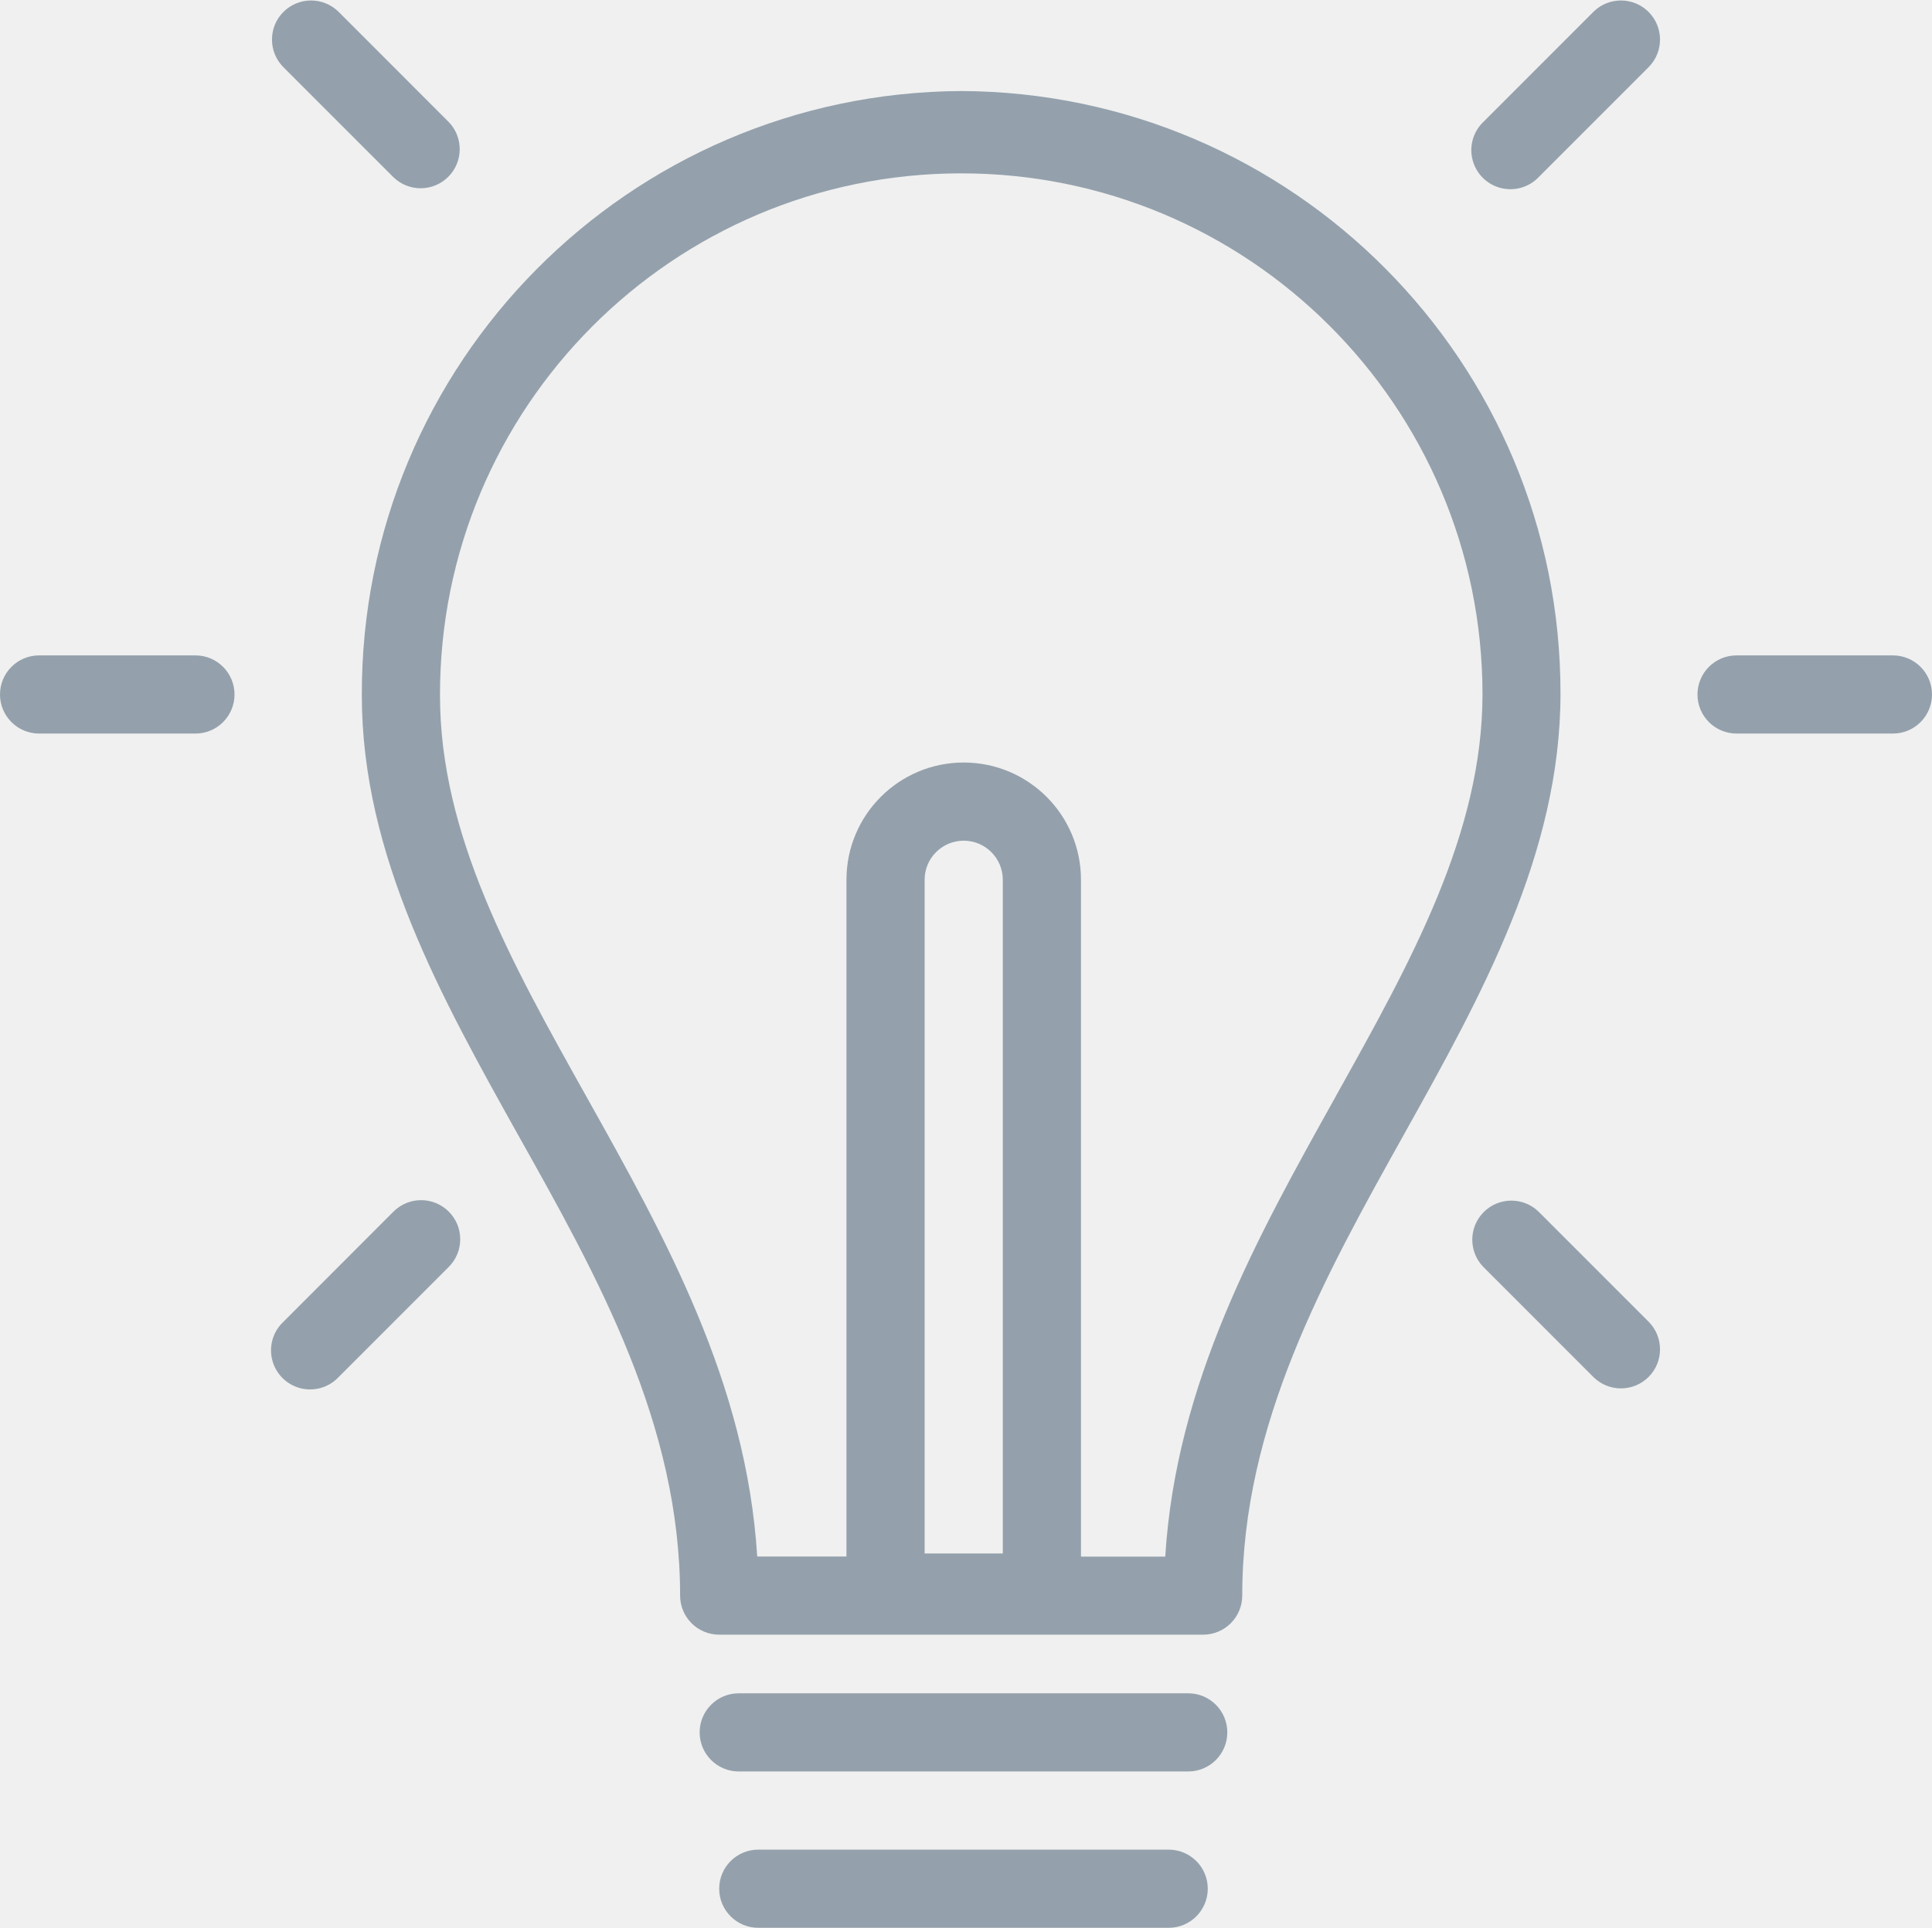
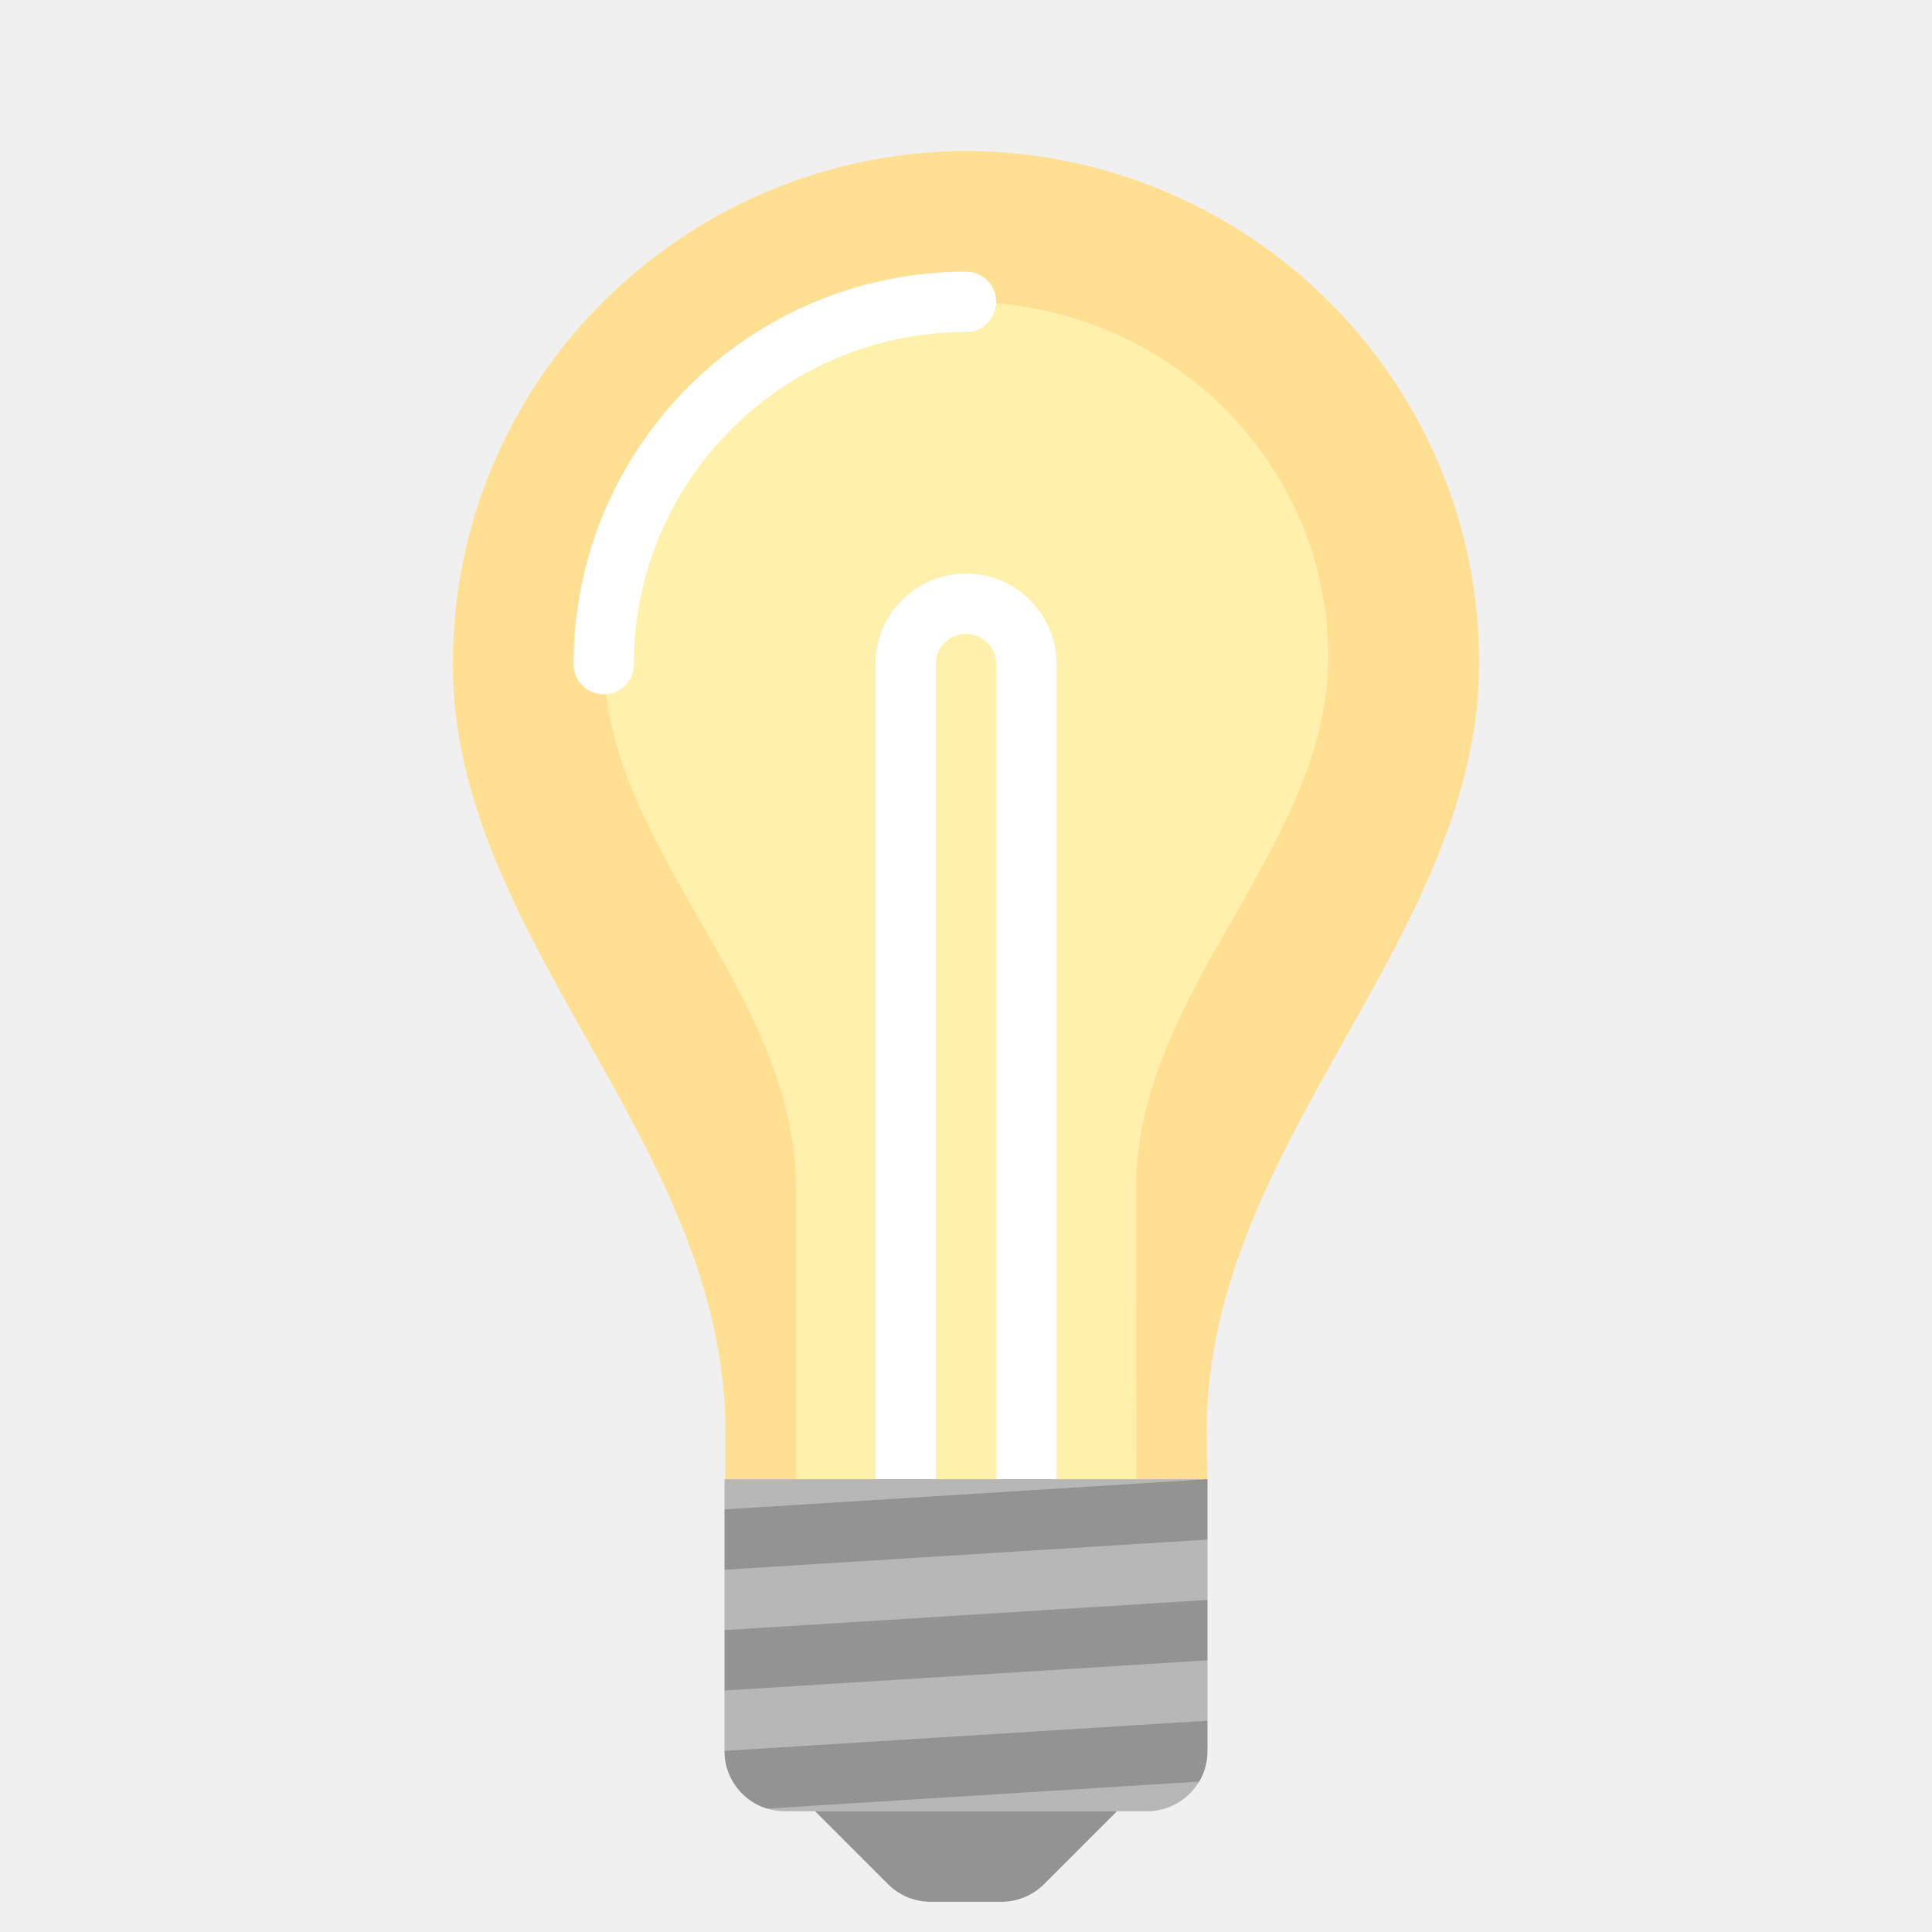
- <svg xmlns="http://www.w3.org/2000/svg" width="49.429" height="49.325" viewBox="0 0 49.429 49.325">
-   <g>
-     <path d="M24.593,2.329A15.417,15.417,0,0,0,9.257,17.793c0,4.093,2.036,7.73,4,11.249C15.3,32.68,17.4,36.442,17.4,40.825a1,1,0,0,0,1,1H30.782a1,1,0,0,0,1-1c0-4.384,2.105-8.157,4.142-11.807,1.969-3.528,4-7.177,4-11.269A15.4,15.4,0,0,0,24.593,2.329Zm-.937,37.418V22.51a1,1,0,0,1,2,0V39.747Zm10.522-11.7c-2.013,3.606-4.089,7.327-4.366,11.781H27.656V22.51a3,3,0,0,0-6,0V39.825H19.373c-.277-4.454-2.353-8.164-4.366-11.76-1.928-3.446-3.75-6.7-3.75-10.272a13.336,13.336,0,1,1,26.672-.043C37.929,21.322,36.107,24.587,34.178,28.044Z" fill="#94a1ac" />
-     <path d="M30.4,43.325H18.9a1,1,0,0,0,0,2H30.4a1,1,0,1,0,0-2Z" fill="#94a1ac" />
-     <path d="M29.9,47.325H19.4a1,1,0,0,0,0,2H29.9a1,1,0,1,0,0-2Z" fill="#94a1ac" />
-     <path d="M5,16.769H1a1,1,0,0,0,0,2H5a1,1,0,0,0,0-2Z" fill="#94a1ac" />
-     <path d="M48.429,16.769h-4a1,1,0,0,0,0,2h4a1,1,0,0,0,0-2Z" fill="#94a1ac" />
-     <path d="M10.067,4.536a1,1,0,0,0,1.414-1.414L8.653.293A1,1,0,0,0,7.239,1.707Z" fill="#94a1ac" />
-     <path d="M39.362,31a1,1,0,0,0-1.414,1.414l2.828,2.829a1,1,0,0,0,1.414-1.414Z" fill="#94a1ac" />
-     <path d="M10.067,31,7.239,33.831a1,1,0,1,0,1.414,1.414l2.828-2.829A1,1,0,0,0,10.067,31Z" fill="#94a1ac" />
-     <path d="M40.776.293,37.948,3.122a1,1,0,1,0,1.414,1.414L42.19,1.707A1,1,0,0,0,40.776.293Z" fill="#94a1ac" />
+ <svg xmlns="http://www.w3.org/2000/svg" xmlns:xlink="http://www.w3.org/1999/xlink" width="64px" height="64px" viewBox="0 0 64 64" version="1.1">
+   <defs>
+     <path d="M0,1.27009514e-13 L16,1.27009514e-13 L16,9 C16,10.105 15.105,11 14,11 L2,11 C0.895,11 1.3527075e-16,10.105 0,9 L0,1.27009514e-13 L0,1.27009514e-13 Z" id="path-aw6zoa95l2-1" />
+   </defs>
+   <g id="Page-1" stroke="none" stroke-width="1" fill="none" fill-rule="evenodd">
+     <g id="Group-10" transform="translate(15, 5)">
+       <path d="M17.003,0 C7.578,0.049 -0.029,7.668 0,17.03 C0,21.538 2.257,25.543 4.435,29.418 C6.7,33.425 9.028,37.568 9.028,42.395 C9.028,42.8 9.028,43.335 9.028,44 L25,44 C24.982,43.335 24.973,42.8 24.973,42.395 C24.973,37.567 27.307,33.412 29.565,29.392 C31.748,25.507 34,21.488 34,16.982 C34.012,7.636 26.411,0.042 17.003,0 Z" id="Path" fill="#FFDF91" />
+       <path d="M17.002,5 C10.349,5.034 4.98,10.317 5,16.81 C5,19.936 6.593,22.713 8.13,25.401 C9.729,28.179 11.373,31.052 11.373,34.4 C11.373,34.681 11.373,37.881 11.373,44 L22.647,44 C22.634,37.881 22.628,34.681 22.628,34.4 C22.628,31.052 24.275,28.17 25.87,25.383 C27.411,22.688 29,19.901 29,16.776 C29.009,10.295 23.643,5.029 17.002,5 Z" id="Path" fill="#FFF0AC" />
+       <path d="M17,5 C10.373,5 5,10.373 5,17" id="Oval" stroke="#FFFFFF" stroke-width="2" stroke-linecap="round" stroke-linejoin="round" />
+       <path d="M15,44 L15,17 C15,15.895 15.895,15 17,15 C18.105,15 19,15.895 19,17 L19,44" id="Rectangle" stroke="#FFFFFF" stroke-width="2" />
+       <g id="Rectangle-Copy-27-+-Rectangle-Copy-27-+-Rectangle-Copy-28-Mask" transform="translate(9, 44)">
+         <mask id="mask-aw6zoa95l2-2" fill="white">
+           <use xlink:href="#path-aw6zoa95l2-1" />
+         </mask>
+         <use id="Mask" fill="#B7B7B7" xlink:href="#path-aw6zoa95l2-1" />
+         <polygon id="Rectangle-Copy-27" fill="#939393" mask="url(#mask-aw6zoa95l2-2)" points="5.77315973e-14 5 16 4 16 6 5.77315973e-14 7" />
+         <polygon id="Rectangle-Copy-27" fill="#939393" mask="url(#mask-aw6zoa95l2-2)" points="6.03961325e-14 1 16 -1.02140518e-13 16 2 6.03961325e-14 3" />
+         <polygon id="Rectangle-Copy-28" fill="#939393" mask="url(#mask-aw6zoa95l2-2)" points="5.95079541e-14 9 16 8 16 10 5.95079541e-14 11" />
+       </g>
+       <path d="M12,55 L22,55 L19.586,57.414 C19.211,57.789 18.702,58 18.172,58 L15.828,58 C15.298,58 14.789,57.789 14.414,57.414 L12,55 L12,55 Z" id="Rectangle" fill="#939393" />
+     </g>
  </g>
</svg>
